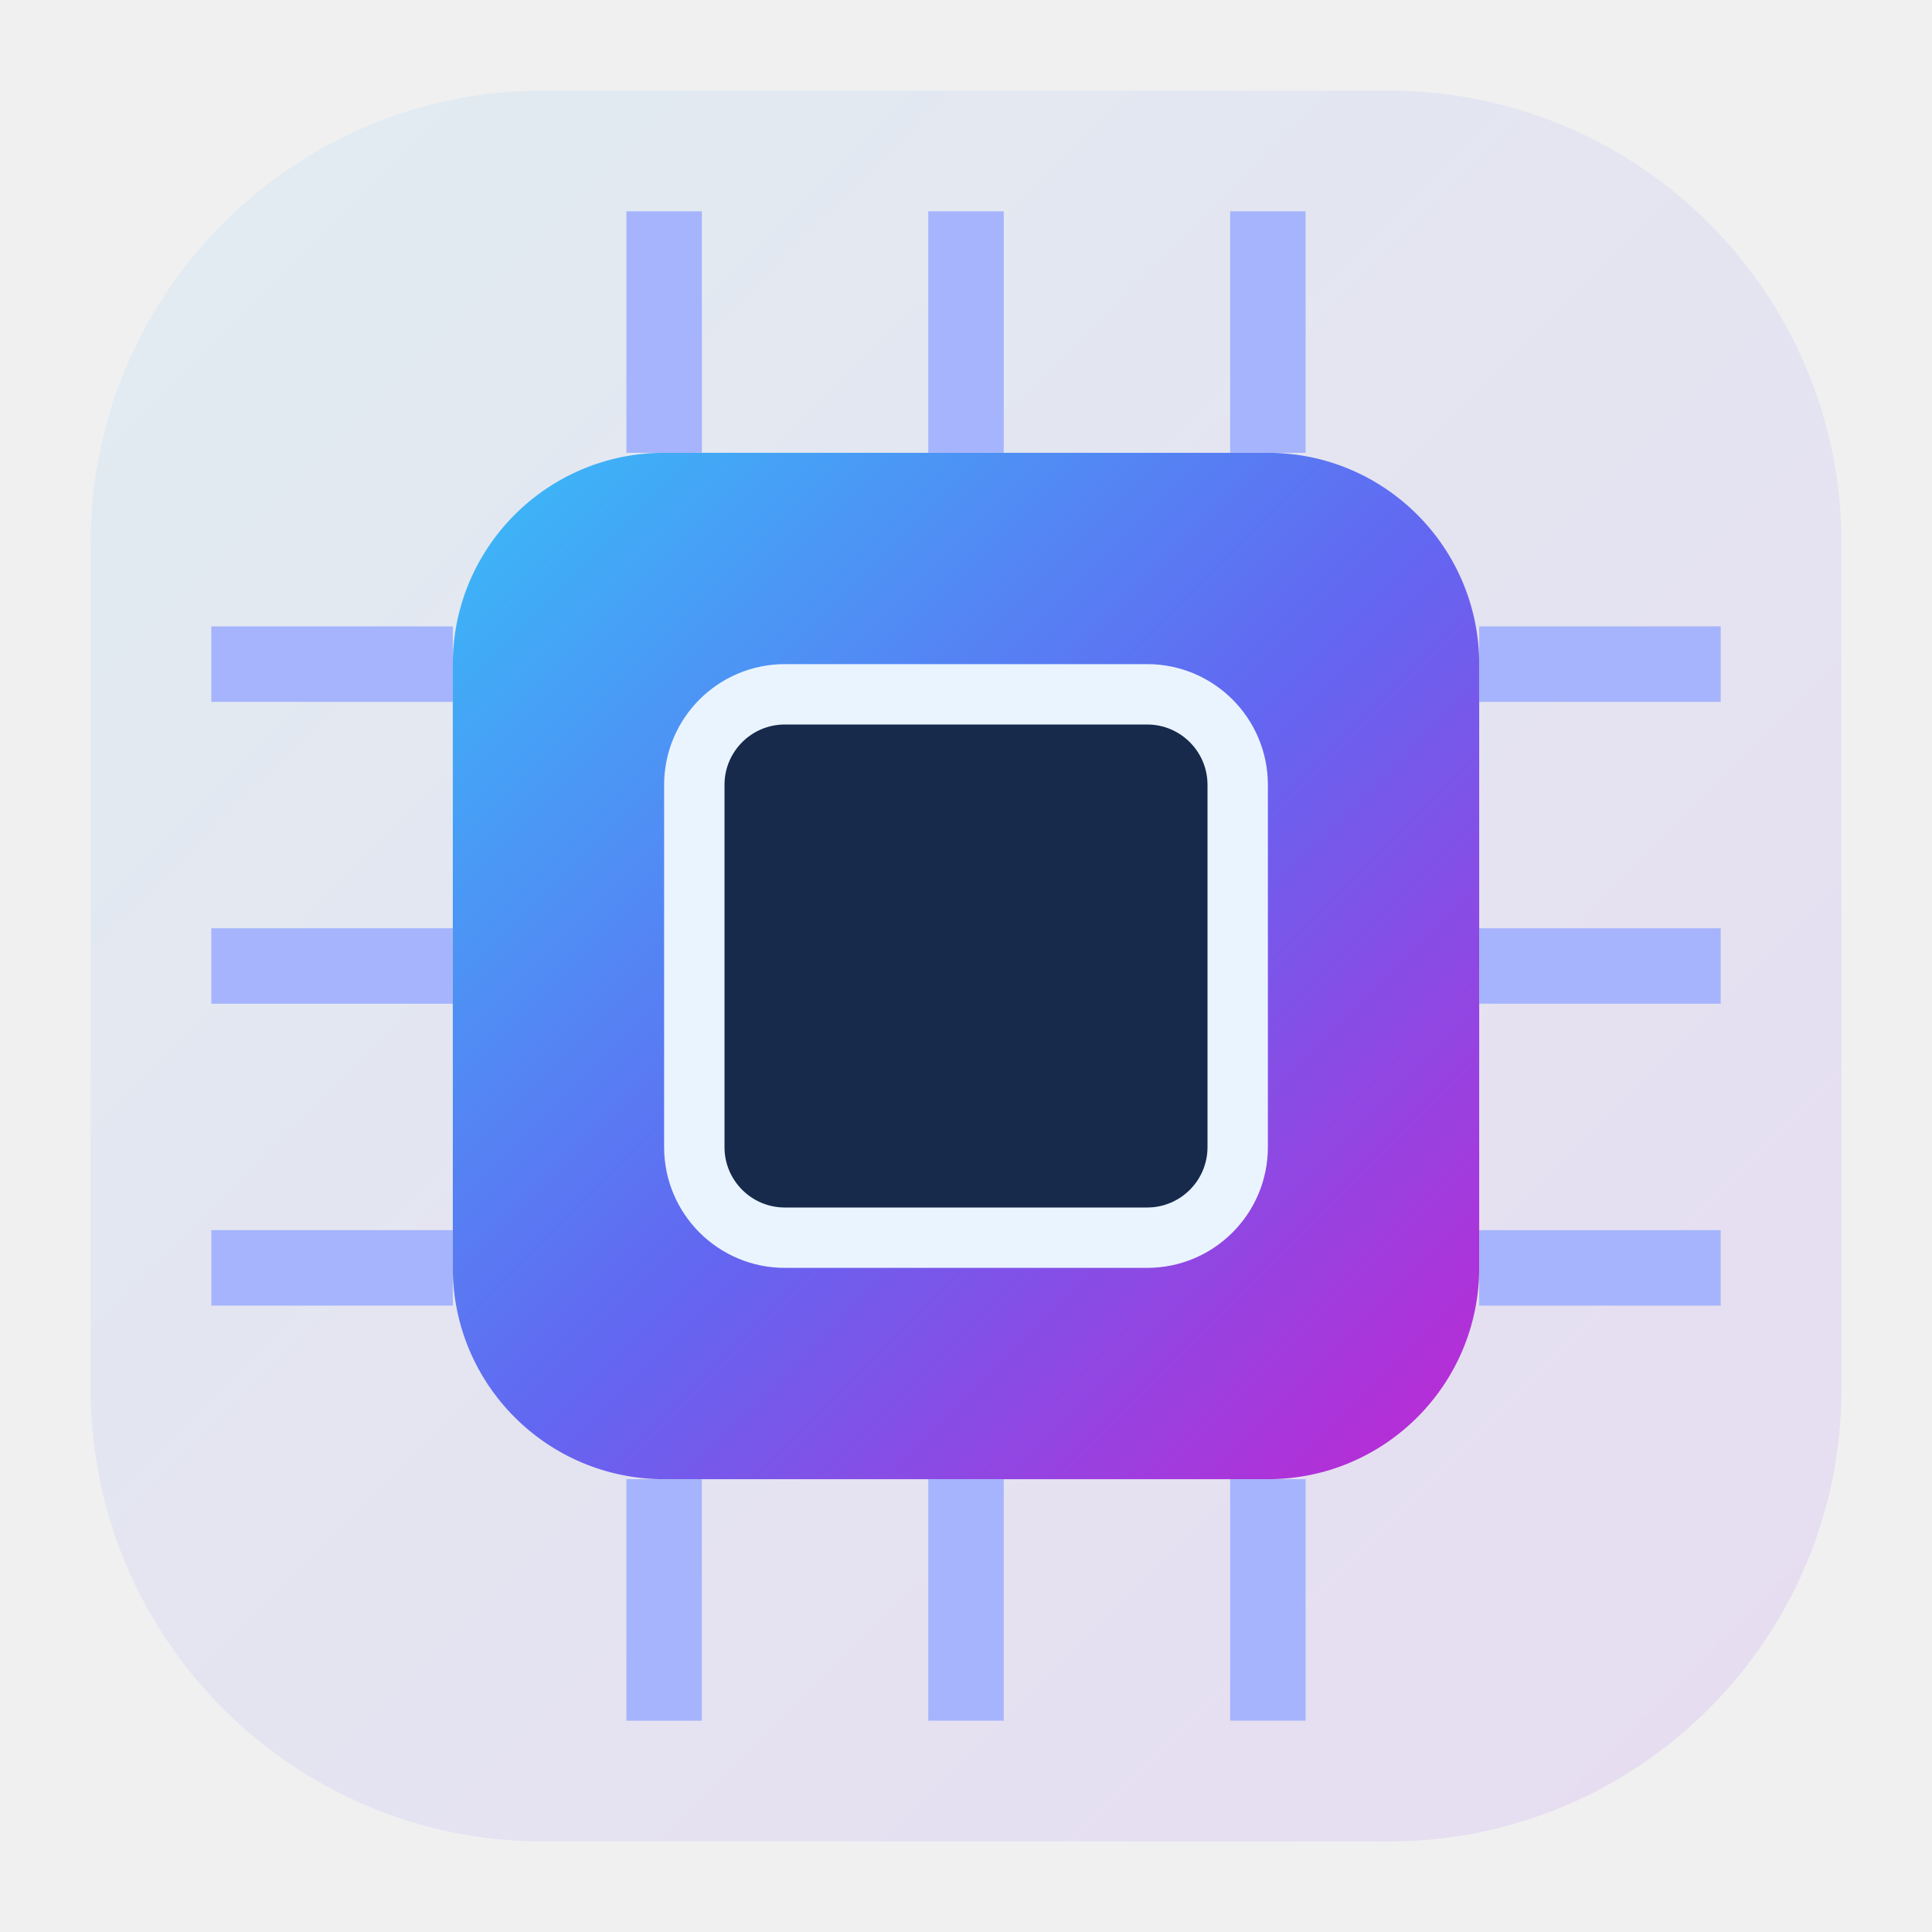
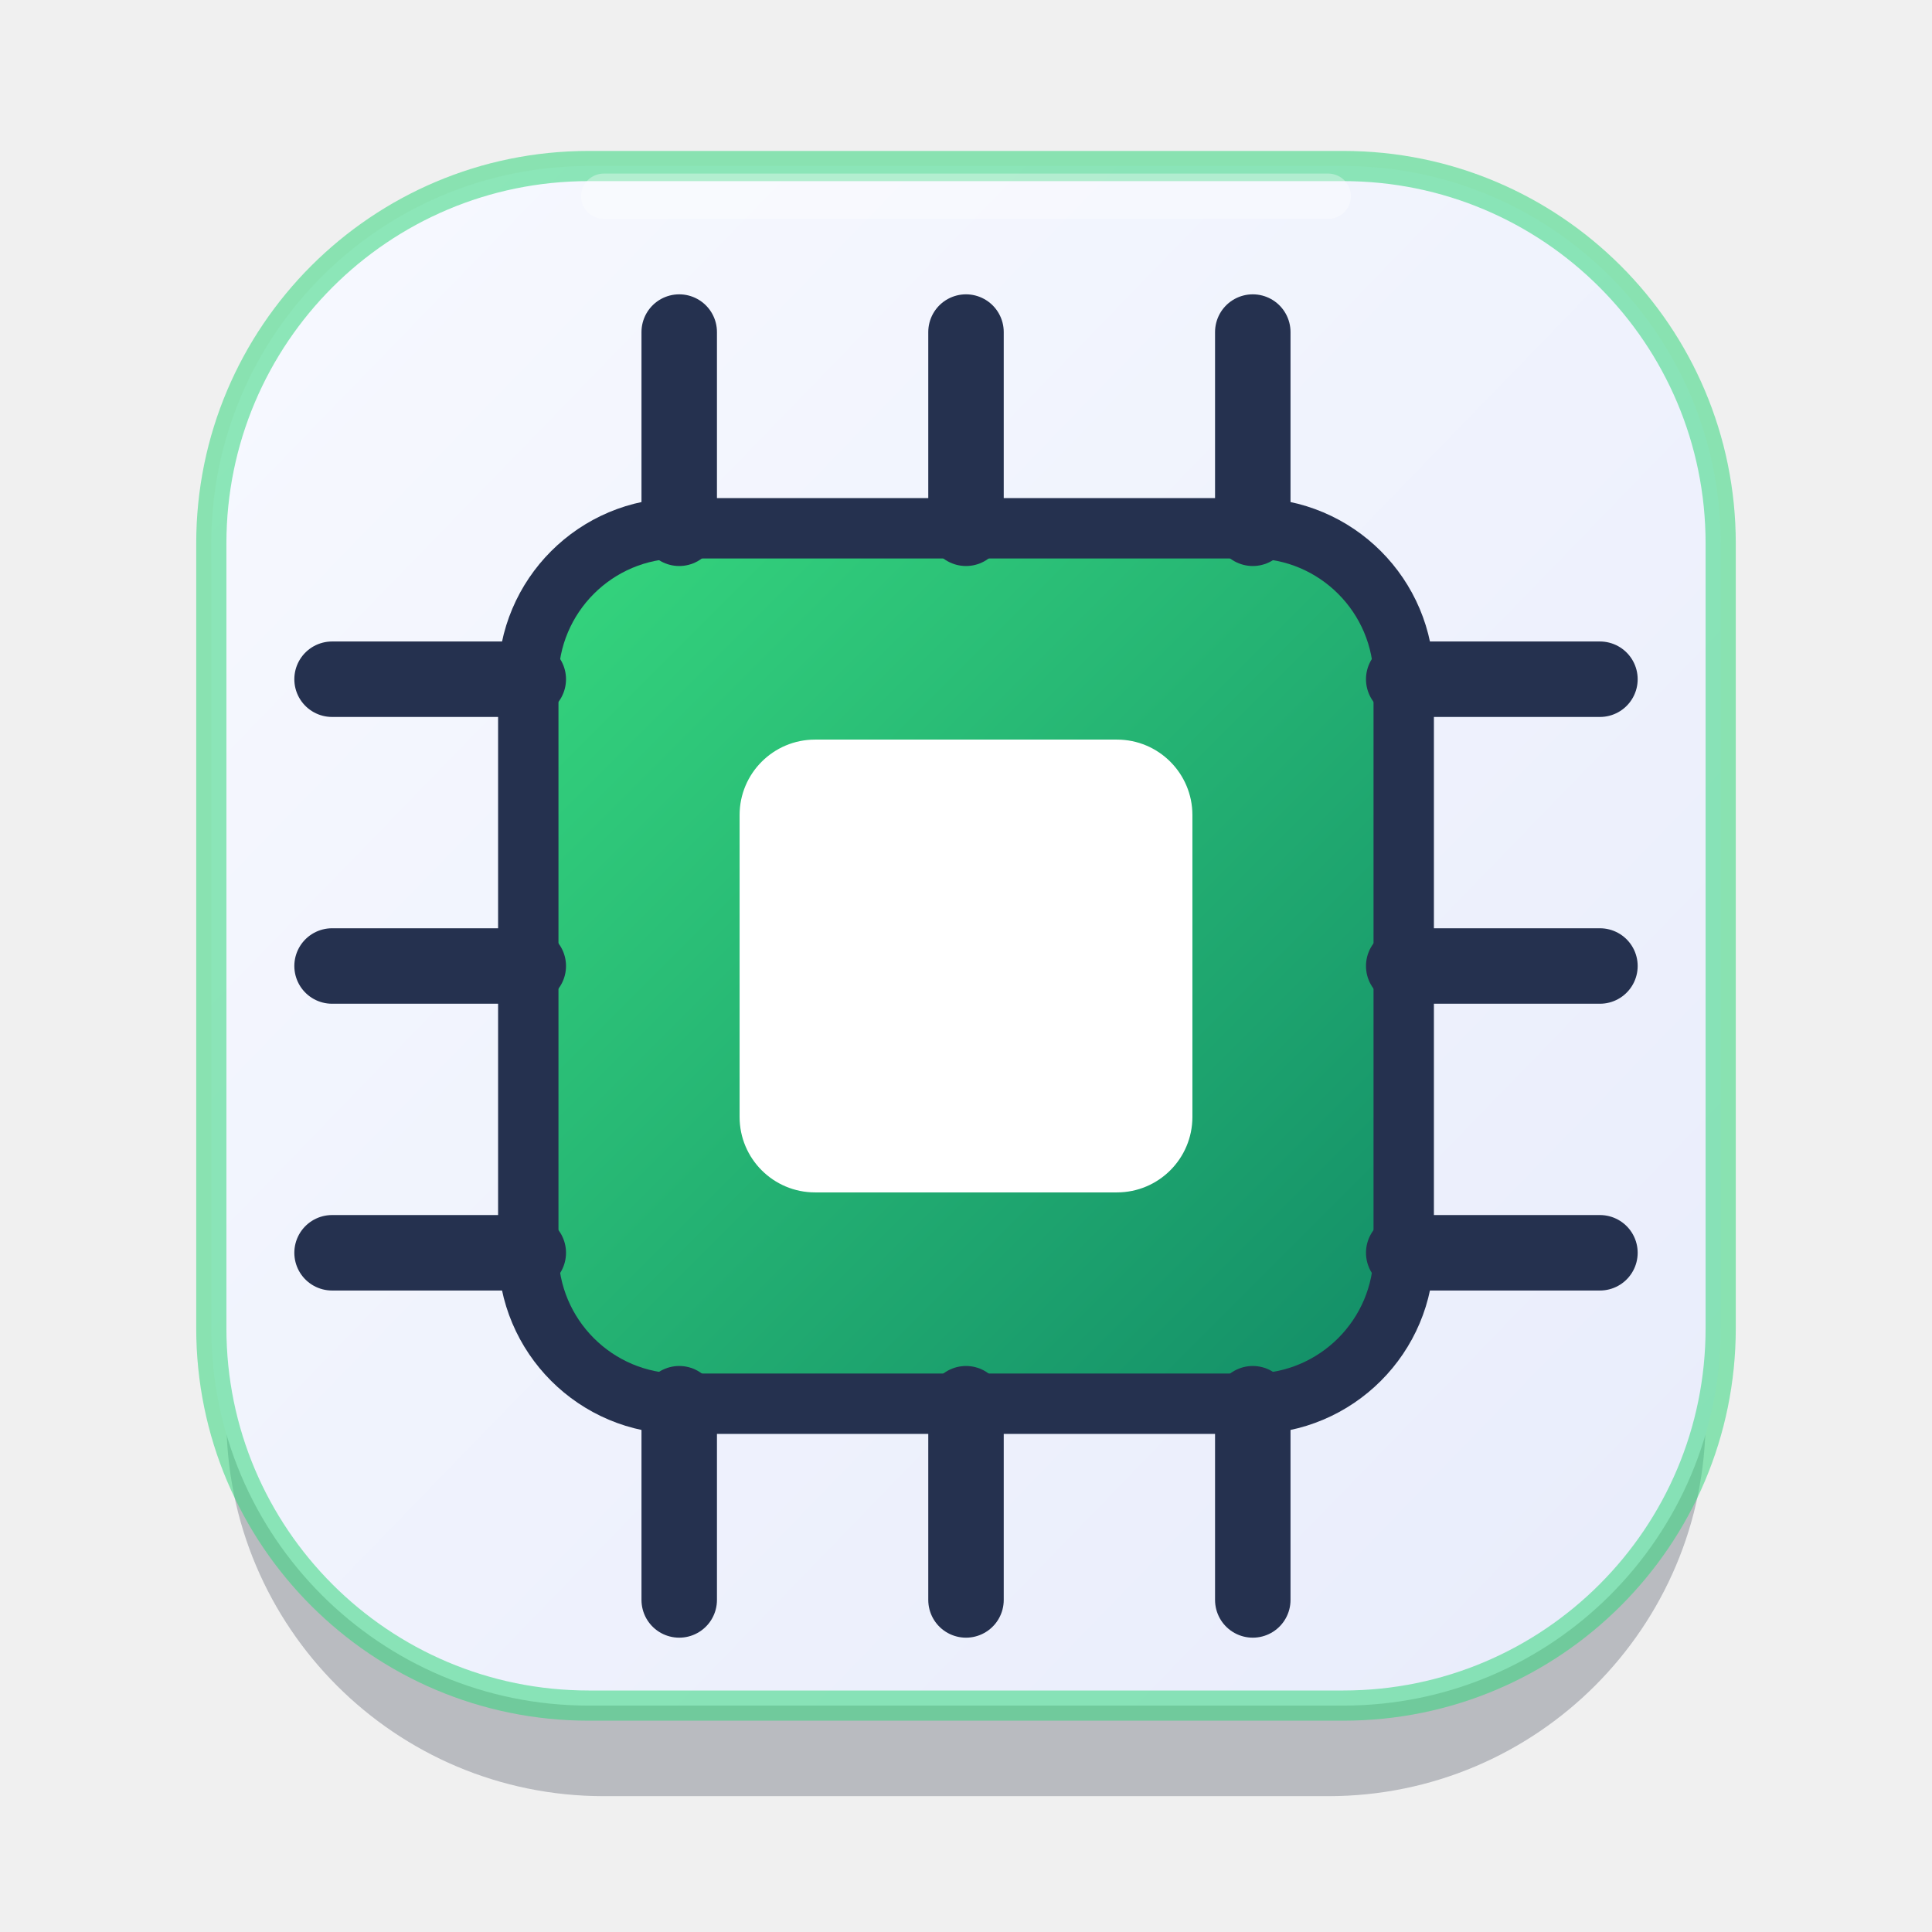
- <svg xmlns="http://www.w3.org/2000/svg" width="64" height="64" viewBox="0 0 64 64" role="img" aria-label="Driver Manager">
+ <svg xmlns="http://www.w3.org/2000/svg" width="128" height="128" viewBox="0 0 128 128" role="img" aria-labelledby="title desc">
  <defs>
-     <linearGradient id="g" x1="0" y1="0" x2="1" y2="1">
-       <stop stop-color="#38BDF8" />
-       <stop offset=".52" stop-color="#6366F1" />
-       <stop offset="1" stop-color="#C026D3" />
+     <linearGradient id="tile" x1="0" y1="0" x2="1" y2="1">
+       <stop stop-color="#f7f9ff" />
+       <stop offset="1" stop-color="#e8ecfb" />
    </linearGradient>
-     <linearGradient id="bg" x1="0" y1="0" x2="1" y2="1">
-       <stop stop-color="#7DD3FC" />
-       <stop offset="1" stop-color="#A855F7" />
+     <linearGradient id="accent" x1="0" y1="0" x2="1" y2="1">
+       <stop stop-color="#36d77e" />
+       <stop offset="1" stop-color="#128c67" />
    </linearGradient>
-     <filter id="shadow" x="-30%" y="-30%" width="160%" height="160%">
-       <feGaussianBlur stdDeviation="1.2" />
-     </filter>
+     <linearGradient id="accent2" x1="0" y1="0" x2="1" y2="1">
+       <stop stop-color="#128c67" />
+       <stop offset="1" stop-color="#36d77e" />
+     </linearGradient>
  </defs>
-   <rect x="3" y="3" width="58" height="58" rx="15" fill="url(#bg)" opacity=".13" />
-   <g>
-     <rect x="15" y="15" width="34" height="34" rx="7" fill="url(#g)" />
-     <rect x="23" y="23" width="18" height="18" rx="3" fill="#172A4C" stroke="#EAF4FF" stroke-width="2" />
-     <path d="M22 7 V15 M32 7 V15 M42 7 V15 M22 49 V57 M32 49 V57 M42 49 V57 M7 22 H15 M7 32 H15 M7 42 H15 M49 22 H57 M49 32 H57 M49 42 H57" stroke="#A5B4FC" stroke-width="2.5" />
-   </g>
+   <rect x="15" y="13" width="98" height="102" rx="25" fill="#071025" opacity=".24" transform="translate(0 4)" />
+   <rect x="14" y="11" width="100" height="102" rx="25" fill="url(#tile)" stroke="#36d77e" stroke-opacity=".55" stroke-width="2" />
+   <path d="M40 13h48" stroke="#ffffff" stroke-opacity=".34" stroke-width="3" stroke-linecap="round" />
+   <rect x="35" y="35" width="58" height="58" rx="10" fill="url(#accent)" stroke="#25314f" stroke-width="4" />
+   <rect x="49" y="49" width="30" height="30" rx="5" fill="#ffffff" />
+   <path d="M45 22v13m19-13v13m19-13v13M45 93v13m19-13v13m19-13v13M22 45h13m-13 19h13m-13 19h13m58-38h13m-13 19h13m-13 19h13" stroke="#25314f" stroke-width="5" stroke-linecap="round" stroke-linejoin="round" />
</svg>
